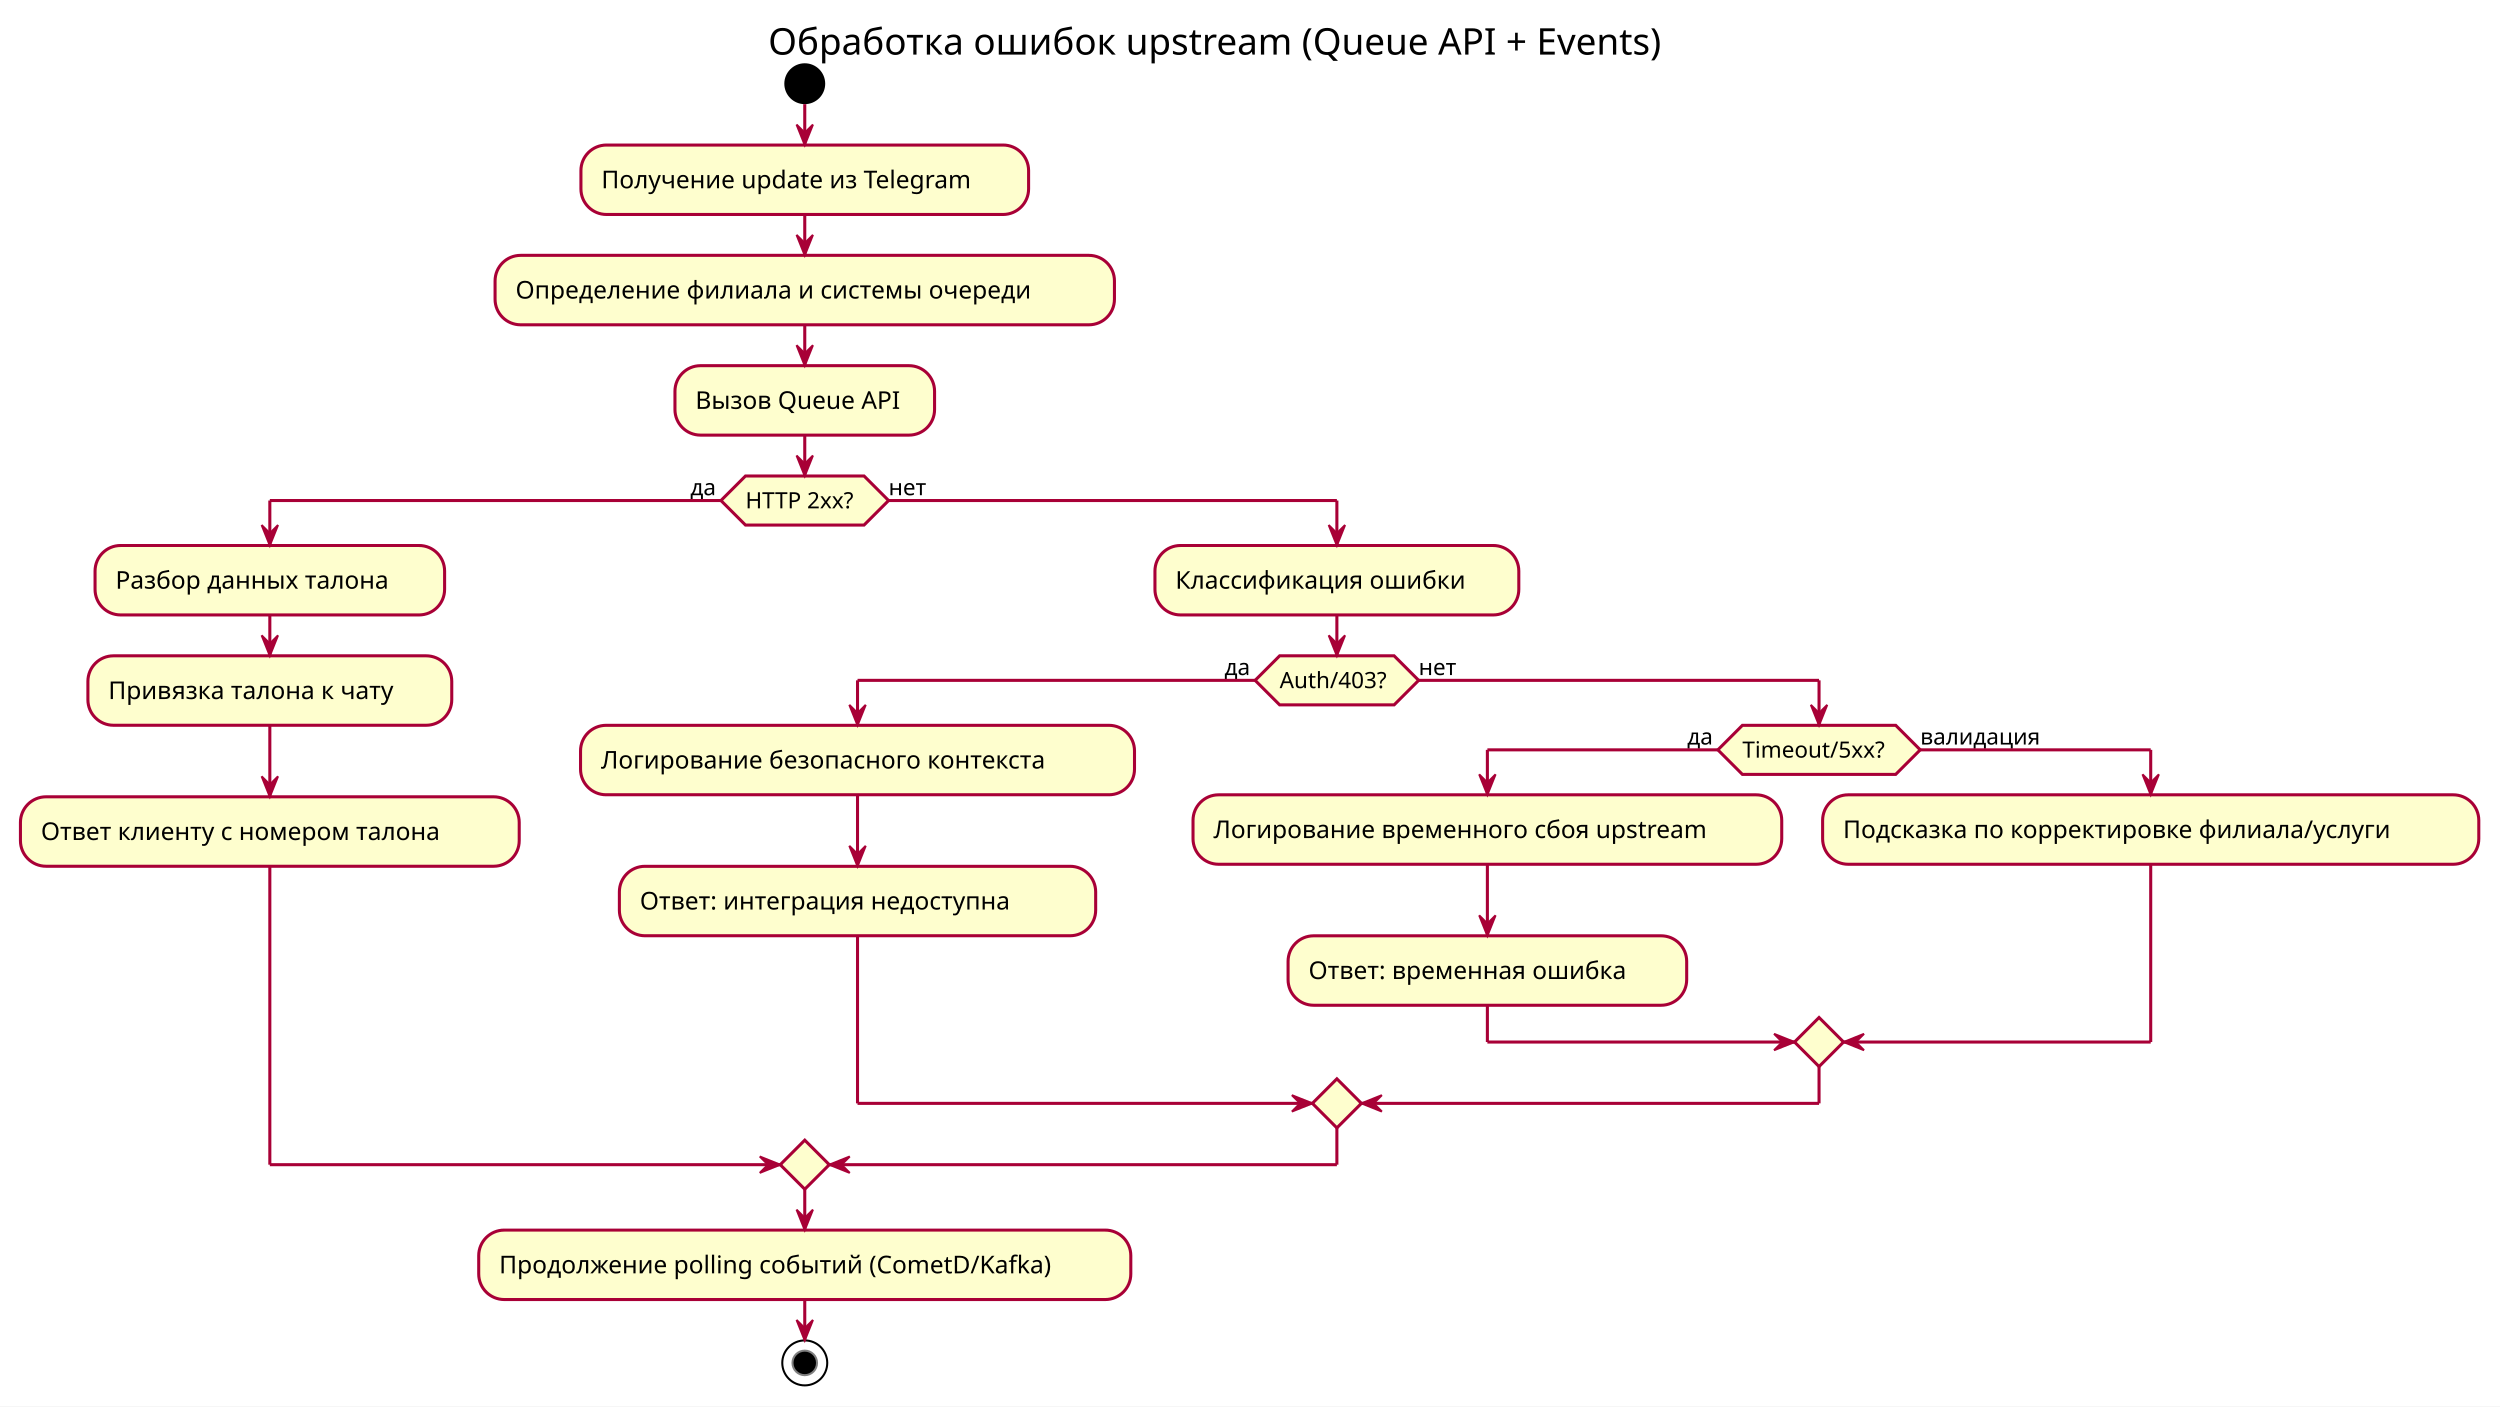
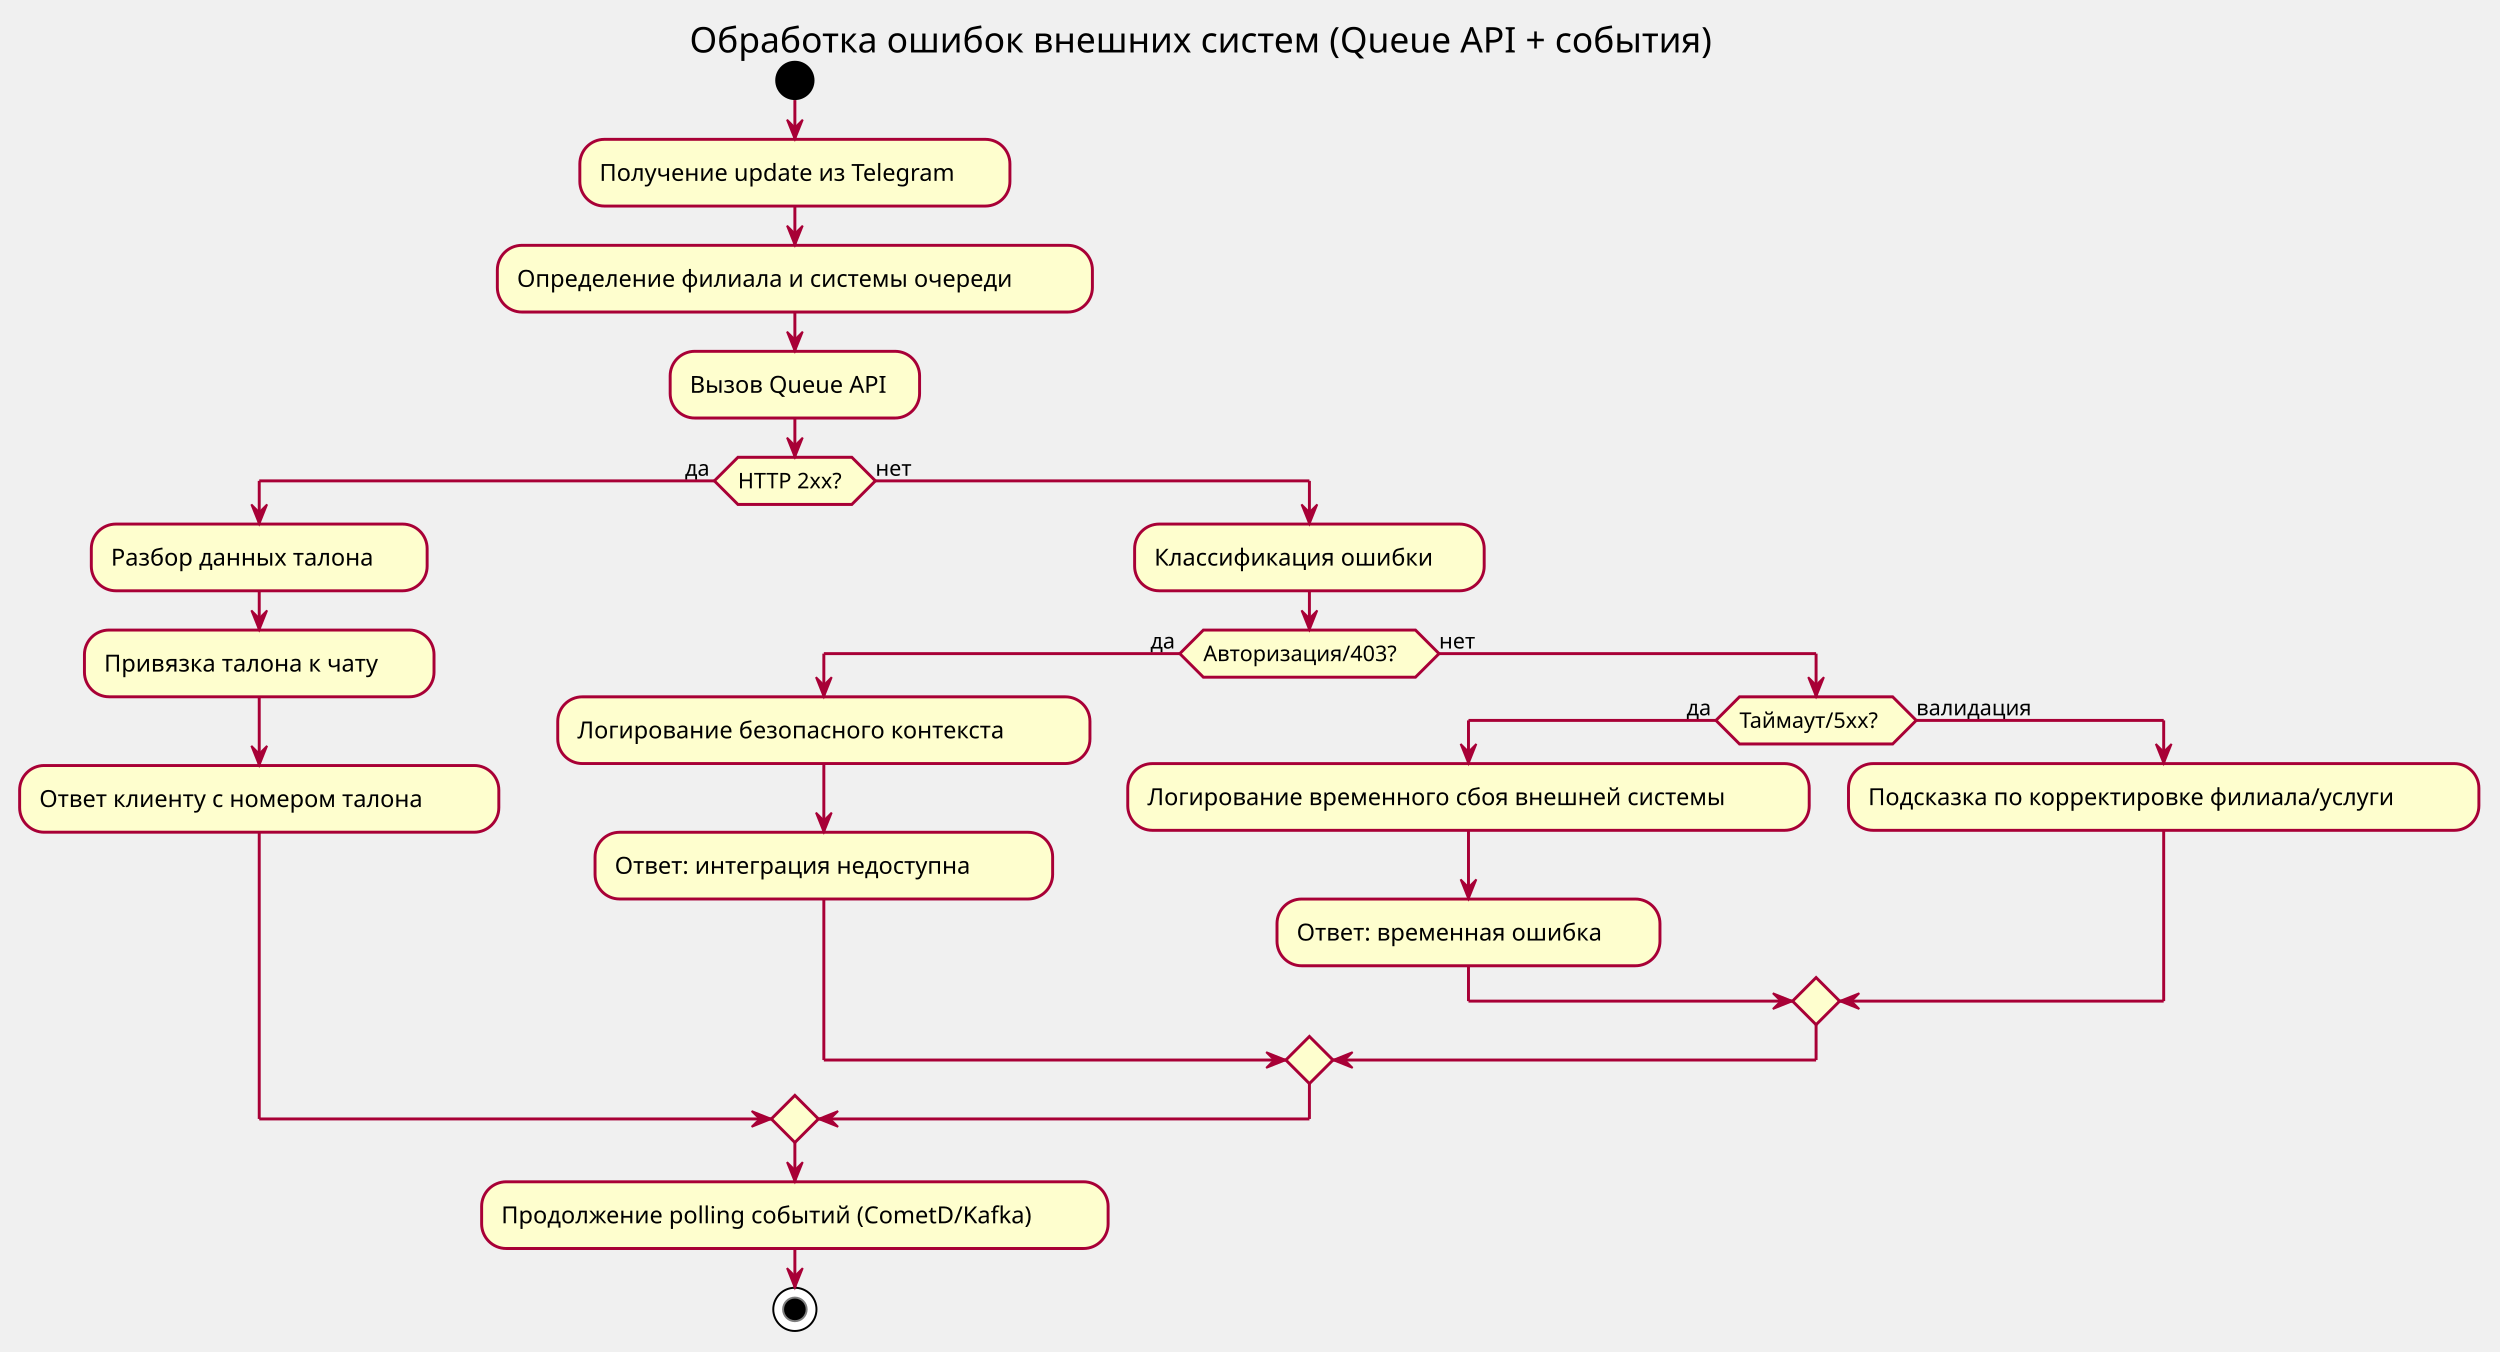
- <svg xmlns="http://www.w3.org/2000/svg" contentScriptType="application/ecmascript" contentStyleType="text/css" height="688px" preserveAspectRatio="none" style="width:1223px;height:688px;" version="1.1" viewBox="0 0 1223 688" width="1223px" zoomAndPan="magnify">
+ <svg xmlns="http://www.w3.org/2000/svg" contentScriptType="application/ecmascript" contentStyleType="text/css" height="688px" preserveAspectRatio="none" style="width:1273px;height:688px;" version="1.1" viewBox="0 0 1273 688" width="1273px" zoomAndPan="magnify">
  <defs />
-   <rect id="svg-background" width="100%" height="100%" fill="#FFFFFF" />
  <g>
-     <text fill="#000000" font-family="sans-serif" font-size="18" lengthAdjust="spacingAndGlyphs" textLength="470" x="375.812" y="26.708">Обработка ошибок upstream (Queue API + Events)</text>
-     <ellipse cx="393.688" cy="40.953" fill="#000000" rx="10" ry="10" style="stroke: none; stroke-width: 1.0;" />
-     <rect fill="#FEFECE" height="33.969" rx="12.5" ry="12.5" style="stroke: #A80036; stroke-width: 1.5;" width="219" x="284.188" y="70.953" />
-     <text fill="#000000" font-family="sans-serif" font-size="12" lengthAdjust="spacingAndGlyphs" textLength="199" x="294.188" y="92.092">Получение update из Telegram</text>
-     <rect fill="#FEFECE" height="33.969" rx="12.5" ry="12.5" style="stroke: #A80036; stroke-width: 1.5;" width="303" x="242.188" y="124.922" />
-     <text fill="#000000" font-family="sans-serif" font-size="12" lengthAdjust="spacingAndGlyphs" textLength="283" x="252.188" y="146.06">Определение филиала и системы очереди</text>
-     <rect fill="#FEFECE" height="33.969" rx="12.5" ry="12.5" style="stroke: #A80036; stroke-width: 1.5;" width="127" x="330.188" y="178.891" />
-     <text fill="#000000" font-family="sans-serif" font-size="12" lengthAdjust="spacingAndGlyphs" textLength="107" x="340.188" y="200.029">Вызов Queue API</text>
-     <polygon fill="#FEFECE" points="364.688,232.859,422.688,232.859,434.688,244.859,422.688,256.859,364.688,256.859,352.688,244.859,364.688,232.859" style="stroke: #A80036; stroke-width: 1.5;" />
-     <text fill="#000000" font-family="sans-serif" font-size="11" lengthAdjust="spacingAndGlyphs" textLength="58" x="364.688" y="248.667">HTTP 2xx?</text>
-     <text fill="#000000" font-family="sans-serif" font-size="11" lengthAdjust="spacingAndGlyphs" textLength="15" x="337.688" y="242.265">да</text>
-     <text fill="#000000" font-family="sans-serif" font-size="11" lengthAdjust="spacingAndGlyphs" textLength="21" x="434.688" y="242.265">нет</text>
+     <text fill="#000000" font-family="sans-serif" font-size="18" lengthAdjust="spacingAndGlyphs" textLength="569" x="351.125" y="26.708">Обработка ошибок внешних систем (Queue API + события)</text>
+     <ellipse cx="404.75" cy="40.953" fill="#000000" rx="10" ry="10" style="stroke: none; stroke-width: 1.0;" />
+     <rect fill="#FEFECE" height="33.969" rx="12.5" ry="12.5" style="stroke: #A80036; stroke-width: 1.5;" width="219" x="295.25" y="70.953" />
+     <text fill="#000000" font-family="sans-serif" font-size="12" lengthAdjust="spacingAndGlyphs" textLength="199" x="305.25" y="92.092">Получение update из Telegram</text>
+     <rect fill="#FEFECE" height="33.969" rx="12.5" ry="12.5" style="stroke: #A80036; stroke-width: 1.5;" width="303" x="253.25" y="124.922" />
+     <text fill="#000000" font-family="sans-serif" font-size="12" lengthAdjust="spacingAndGlyphs" textLength="283" x="263.25" y="146.06">Определение филиала и системы очереди</text>
+     <rect fill="#FEFECE" height="33.969" rx="12.5" ry="12.5" style="stroke: #A80036; stroke-width: 1.5;" width="127" x="341.25" y="178.891" />
+     <text fill="#000000" font-family="sans-serif" font-size="12" lengthAdjust="spacingAndGlyphs" textLength="107" x="351.25" y="200.029">Вызов Queue API</text>
+     <polygon fill="#FEFECE" points="375.75,232.859,433.75,232.859,445.75,244.859,433.75,256.859,375.75,256.859,363.75,244.859,375.75,232.859" style="stroke: #A80036; stroke-width: 1.5;" />
+     <text fill="#000000" font-family="sans-serif" font-size="11" lengthAdjust="spacingAndGlyphs" textLength="58" x="375.75" y="248.667">HTTP 2xx?</text>
+     <text fill="#000000" font-family="sans-serif" font-size="11" lengthAdjust="spacingAndGlyphs" textLength="15" x="348.75" y="242.265">да</text>
+     <text fill="#000000" font-family="sans-serif" font-size="11" lengthAdjust="spacingAndGlyphs" textLength="21" x="445.75" y="242.265">нет</text>
    <rect fill="#FEFECE" height="33.969" rx="12.5" ry="12.5" style="stroke: #A80036; stroke-width: 1.5;" width="171" x="46.5" y="266.859" />
    <text fill="#000000" font-family="sans-serif" font-size="12" lengthAdjust="spacingAndGlyphs" textLength="151" x="56.5" y="287.998">Разбор данных талона</text>
    <rect fill="#FEFECE" height="33.969" rx="12.5" ry="12.5" style="stroke: #A80036; stroke-width: 1.5;" width="178" x="43" y="320.828" />
    <text fill="#000000" font-family="sans-serif" font-size="12" lengthAdjust="spacingAndGlyphs" textLength="158" x="53" y="341.967">Привязка талона к чату</text>
    <rect fill="#FEFECE" height="33.969" rx="12.5" ry="12.5" style="stroke: #A80036; stroke-width: 1.5;" width="244" x="10" y="389.797" />
    <text fill="#000000" font-family="sans-serif" font-size="12" lengthAdjust="spacingAndGlyphs" textLength="224" x="20" y="410.935">Ответ клиенту с номером талона</text>
-     <rect fill="#FEFECE" height="33.969" rx="12.5" ry="12.5" style="stroke: #A80036; stroke-width: 1.5;" width="178" x="565" y="266.859" />
-     <text fill="#000000" font-family="sans-serif" font-size="12" lengthAdjust="spacingAndGlyphs" textLength="158" x="575" y="287.998">Классификация ошибки</text>
-     <polygon fill="#FEFECE" points="626,320.828,682,320.828,694,332.828,682,344.828,626,344.828,614,332.828,626,320.828" style="stroke: #A80036; stroke-width: 1.5;" />
-     <text fill="#000000" font-family="sans-serif" font-size="11" lengthAdjust="spacingAndGlyphs" textLength="56" x="626" y="336.636">Auth/403?</text>
-     <text fill="#000000" font-family="sans-serif" font-size="11" lengthAdjust="spacingAndGlyphs" textLength="15" x="599" y="330.234">да</text>
-     <text fill="#000000" font-family="sans-serif" font-size="11" lengthAdjust="spacingAndGlyphs" textLength="21" x="694" y="330.234">нет</text>
+     <rect fill="#FEFECE" height="33.969" rx="12.5" ry="12.5" style="stroke: #A80036; stroke-width: 1.5;" width="178" x="577.75" y="266.859" />
+     <text fill="#000000" font-family="sans-serif" font-size="12" lengthAdjust="spacingAndGlyphs" textLength="158" x="587.75" y="287.998">Классификация ошибки</text>
+     <polygon fill="#FEFECE" points="612.75,320.828,720.75,320.828,732.75,332.828,720.75,344.828,612.75,344.828,600.75,332.828,612.75,320.828" style="stroke: #A80036; stroke-width: 1.5;" />
+     <text fill="#000000" font-family="sans-serif" font-size="11" lengthAdjust="spacingAndGlyphs" textLength="108" x="612.75" y="336.636">Авторизация/403?</text>
+     <text fill="#000000" font-family="sans-serif" font-size="11" lengthAdjust="spacingAndGlyphs" textLength="15" x="585.75" y="330.234">да</text>
+     <text fill="#000000" font-family="sans-serif" font-size="11" lengthAdjust="spacingAndGlyphs" textLength="21" x="732.75" y="330.234">нет</text>
    <rect fill="#FEFECE" height="33.969" rx="12.5" ry="12.5" style="stroke: #A80036; stroke-width: 1.5;" width="271" x="284" y="354.828" />
    <text fill="#000000" font-family="sans-serif" font-size="12" lengthAdjust="spacingAndGlyphs" textLength="251" x="294" y="375.967">Логирование безопасного контекста</text>
    <rect fill="#FEFECE" height="33.969" rx="12.5" ry="12.5" style="stroke: #A80036; stroke-width: 1.5;" width="233" x="303" y="423.797" />
    <text fill="#000000" font-family="sans-serif" font-size="12" lengthAdjust="spacingAndGlyphs" textLength="213" x="313" y="444.935">Ответ: интеграция недоступна</text>
-     <polygon fill="#FEFECE" points="852.375,354.828,927.375,354.828,939.375,366.828,927.375,378.828,852.375,378.828,840.375,366.828,852.375,354.828" style="stroke: #A80036; stroke-width: 1.5;" />
-     <text fill="#000000" font-family="sans-serif" font-size="11" lengthAdjust="spacingAndGlyphs" textLength="75" x="852.375" y="370.636">Timeout/5xx?</text>
-     <text fill="#000000" font-family="sans-serif" font-size="11" lengthAdjust="spacingAndGlyphs" textLength="15" x="825.375" y="364.234">да</text>
-     <text fill="#000000" font-family="sans-serif" font-size="11" lengthAdjust="spacingAndGlyphs" textLength="65" x="939.375" y="364.234">валидация</text>
-     <rect fill="#FEFECE" height="33.969" rx="12.5" ry="12.5" style="stroke: #A80036; stroke-width: 1.5;" width="288" x="583.625" y="388.828" />
-     <text fill="#000000" font-family="sans-serif" font-size="12" lengthAdjust="spacingAndGlyphs" textLength="268" x="593.625" y="409.967">Логирование временного сбоя upstream</text>
-     <rect fill="#FEFECE" height="33.969" rx="12.5" ry="12.5" style="stroke: #A80036; stroke-width: 1.5;" width="195" x="630.125" y="457.797" />
-     <text fill="#000000" font-family="sans-serif" font-size="12" lengthAdjust="spacingAndGlyphs" textLength="175" x="640.125" y="478.935">Ответ: временная ошибка</text>
-     <rect fill="#FEFECE" height="33.969" rx="12.5" ry="12.5" style="stroke: #A80036; stroke-width: 1.5;" width="321" x="891.625" y="388.828" />
-     <text fill="#000000" font-family="sans-serif" font-size="12" lengthAdjust="spacingAndGlyphs" textLength="301" x="901.625" y="409.967">Подсказка по корректировке филиала/услуги</text>
-     <polygon fill="#FEFECE" points="889.875,497.766,901.875,509.766,889.875,521.766,877.875,509.766,889.875,497.766" style="stroke: #A80036; stroke-width: 1.5;" />
-     <polygon fill="#FEFECE" points="654,527.766,666,539.766,654,551.766,642,539.766,654,527.766" style="stroke: #A80036; stroke-width: 1.5;" />
-     <polygon fill="#FEFECE" points="393.688,557.766,405.688,569.766,393.688,581.766,381.688,569.766,393.688,557.766" style="stroke: #A80036; stroke-width: 1.5;" />
-     <rect fill="#FEFECE" height="33.969" rx="12.5" ry="12.5" style="stroke: #A80036; stroke-width: 1.5;" width="319" x="234.188" y="601.766" />
-     <text fill="#000000" font-family="sans-serif" font-size="12" lengthAdjust="spacingAndGlyphs" textLength="299" x="244.188" y="622.904">Продолжение polling событий (CometD/Kafka)</text>
-     <ellipse cx="393.688" cy="666.734" fill="#FFFFFF" rx="11" ry="11" style="stroke: #000000; stroke-width: 1.0;" />
-     <ellipse cx="393.688" cy="666.734" fill="#000000" rx="6" ry="6" style="stroke: #7F7F7F; stroke-width: 1.0;" />
-     <line style="stroke: #A80036; stroke-width: 1.5;" x1="393.688" x2="393.688" y1="50.953" y2="70.953" />
-     <polygon fill="#A80036" points="389.688,60.953,393.688,70.953,397.688,60.953,393.688,64.953" style="stroke: #A80036; stroke-width: 1.0;" />
-     <line style="stroke: #A80036; stroke-width: 1.5;" x1="393.688" x2="393.688" y1="104.922" y2="124.922" />
-     <polygon fill="#A80036" points="389.688,114.922,393.688,124.922,397.688,114.922,393.688,118.922" style="stroke: #A80036; stroke-width: 1.0;" />
-     <line style="stroke: #A80036; stroke-width: 1.5;" x1="393.688" x2="393.688" y1="158.891" y2="178.891" />
-     <polygon fill="#A80036" points="389.688,168.891,393.688,178.891,397.688,168.891,393.688,172.891" style="stroke: #A80036; stroke-width: 1.0;" />
+     <polygon fill="#FEFECE" points="885.75,354.828,963.75,354.828,975.75,366.828,963.75,378.828,885.75,378.828,873.75,366.828,885.75,354.828" style="stroke: #A80036; stroke-width: 1.5;" />
+     <text fill="#000000" font-family="sans-serif" font-size="11" lengthAdjust="spacingAndGlyphs" textLength="78" x="885.75" y="370.636">Таймаут/5xx?</text>
+     <text fill="#000000" font-family="sans-serif" font-size="11" lengthAdjust="spacingAndGlyphs" textLength="15" x="858.75" y="364.234">да</text>
+     <text fill="#000000" font-family="sans-serif" font-size="11" lengthAdjust="spacingAndGlyphs" textLength="65" x="975.75" y="364.234">валидация</text>
+     <rect fill="#FEFECE" height="33.969" rx="12.5" ry="12.5" style="stroke: #A80036; stroke-width: 1.5;" width="347" x="574.25" y="388.828" />
+     <text fill="#000000" font-family="sans-serif" font-size="12" lengthAdjust="spacingAndGlyphs" textLength="327" x="584.25" y="409.967">Логирование временного сбоя внешней системы</text>
+     <rect fill="#FEFECE" height="33.969" rx="12.5" ry="12.5" style="stroke: #A80036; stroke-width: 1.5;" width="195" x="650.25" y="457.797" />
+     <text fill="#000000" font-family="sans-serif" font-size="12" lengthAdjust="spacingAndGlyphs" textLength="175" x="660.25" y="478.935">Ответ: временная ошибка</text>
+     <rect fill="#FEFECE" height="33.969" rx="12.5" ry="12.5" style="stroke: #A80036; stroke-width: 1.5;" width="321" x="941.25" y="388.828" />
+     <text fill="#000000" font-family="sans-serif" font-size="12" lengthAdjust="spacingAndGlyphs" textLength="301" x="951.25" y="409.967">Подсказка по корректировке филиала/услуги</text>
+     <polygon fill="#FEFECE" points="924.75,497.766,936.75,509.766,924.75,521.766,912.75,509.766,924.75,497.766" style="stroke: #A80036; stroke-width: 1.5;" />
+     <polygon fill="#FEFECE" points="666.75,527.766,678.75,539.766,666.75,551.766,654.75,539.766,666.75,527.766" style="stroke: #A80036; stroke-width: 1.5;" />
+     <polygon fill="#FEFECE" points="404.75,557.766,416.75,569.766,404.75,581.766,392.75,569.766,404.75,557.766" style="stroke: #A80036; stroke-width: 1.5;" />
+     <rect fill="#FEFECE" height="33.969" rx="12.5" ry="12.5" style="stroke: #A80036; stroke-width: 1.5;" width="319" x="245.25" y="601.766" />
+     <text fill="#000000" font-family="sans-serif" font-size="12" lengthAdjust="spacingAndGlyphs" textLength="299" x="255.25" y="622.904">Продолжение polling событий (CometD/Kafka)</text>
+     <ellipse cx="404.75" cy="666.734" fill="#FFFFFF" rx="11" ry="11" style="stroke: #000000; stroke-width: 1.0;" />
+     <ellipse cx="404.75" cy="666.734" fill="#000000" rx="6" ry="6" style="stroke: #7F7F7F; stroke-width: 1.0;" />
+     <line style="stroke: #A80036; stroke-width: 1.5;" x1="404.75" x2="404.75" y1="50.953" y2="70.953" />
+     <polygon fill="#A80036" points="400.75,60.953,404.75,70.953,408.75,60.953,404.75,64.953" style="stroke: #A80036; stroke-width: 1.0;" />
+     <line style="stroke: #A80036; stroke-width: 1.5;" x1="404.75" x2="404.75" y1="104.922" y2="124.922" />
+     <polygon fill="#A80036" points="400.75,114.922,404.75,124.922,408.75,114.922,404.75,118.922" style="stroke: #A80036; stroke-width: 1.0;" />
+     <line style="stroke: #A80036; stroke-width: 1.5;" x1="404.75" x2="404.75" y1="158.891" y2="178.891" />
+     <polygon fill="#A80036" points="400.75,168.891,404.75,178.891,408.75,168.891,404.75,172.891" style="stroke: #A80036; stroke-width: 1.0;" />
    <line style="stroke: #A80036; stroke-width: 1.5;" x1="132" x2="132" y1="300.828" y2="320.828" />
    <polygon fill="#A80036" points="128,310.828,132,320.828,136,310.828,132,314.828" style="stroke: #A80036; stroke-width: 1.0;" />
    <line style="stroke: #A80036; stroke-width: 1.5;" x1="132" x2="132" y1="354.797" y2="389.797" />
    <polygon fill="#A80036" points="128,379.797,132,389.797,136,379.797,132,383.797" style="stroke: #A80036; stroke-width: 1.0;" />
    <line style="stroke: #A80036; stroke-width: 1.5;" x1="419.5" x2="419.5" y1="388.797" y2="423.797" />
    <polygon fill="#A80036" points="415.5,413.797,419.5,423.797,423.5,413.797,419.5,417.797" style="stroke: #A80036; stroke-width: 1.0;" />
-     <line style="stroke: #A80036; stroke-width: 1.5;" x1="727.625" x2="727.625" y1="422.797" y2="457.797" />
-     <polygon fill="#A80036" points="723.625,447.797,727.625,457.797,731.625,447.797,727.625,451.797" style="stroke: #A80036; stroke-width: 1.0;" />
-     <line style="stroke: #A80036; stroke-width: 1.5;" x1="840.375" x2="727.625" y1="366.828" y2="366.828" />
-     <line style="stroke: #A80036; stroke-width: 1.5;" x1="727.625" x2="727.625" y1="366.828" y2="388.828" />
-     <polygon fill="#A80036" points="723.625,378.828,727.625,388.828,731.625,378.828,727.625,382.828" style="stroke: #A80036; stroke-width: 1.0;" />
-     <line style="stroke: #A80036; stroke-width: 1.5;" x1="939.375" x2="1052.125" y1="366.828" y2="366.828" />
-     <line style="stroke: #A80036; stroke-width: 1.5;" x1="1052.125" x2="1052.125" y1="366.828" y2="388.828" />
-     <polygon fill="#A80036" points="1048.125,378.828,1052.125,388.828,1056.125,378.828,1052.125,382.828" style="stroke: #A80036; stroke-width: 1.0;" />
-     <line style="stroke: #A80036; stroke-width: 1.5;" x1="727.625" x2="727.625" y1="491.766" y2="509.766" />
-     <line style="stroke: #A80036; stroke-width: 1.5;" x1="727.625" x2="877.875" y1="509.766" y2="509.766" />
-     <polygon fill="#A80036" points="867.875,505.766,877.875,509.766,867.875,513.766,871.875,509.766" style="stroke: #A80036; stroke-width: 1.0;" />
-     <line style="stroke: #A80036; stroke-width: 1.5;" x1="1052.125" x2="1052.125" y1="422.797" y2="509.766" />
-     <line style="stroke: #A80036; stroke-width: 1.5;" x1="1052.125" x2="901.875" y1="509.766" y2="509.766" />
-     <polygon fill="#A80036" points="911.875,505.766,901.875,509.766,911.875,513.766,907.875,509.766" style="stroke: #A80036; stroke-width: 1.0;" />
-     <line style="stroke: #A80036; stroke-width: 1.5;" x1="614" x2="419.5" y1="332.828" y2="332.828" />
+     <line style="stroke: #A80036; stroke-width: 1.5;" x1="747.75" x2="747.75" y1="422.797" y2="457.797" />
+     <polygon fill="#A80036" points="743.75,447.797,747.75,457.797,751.75,447.797,747.75,451.797" style="stroke: #A80036; stroke-width: 1.0;" />
+     <line style="stroke: #A80036; stroke-width: 1.5;" x1="873.75" x2="747.75" y1="366.828" y2="366.828" />
+     <line style="stroke: #A80036; stroke-width: 1.5;" x1="747.75" x2="747.75" y1="366.828" y2="388.828" />
+     <polygon fill="#A80036" points="743.75,378.828,747.75,388.828,751.75,378.828,747.75,382.828" style="stroke: #A80036; stroke-width: 1.0;" />
+     <line style="stroke: #A80036; stroke-width: 1.5;" x1="975.75" x2="1101.75" y1="366.828" y2="366.828" />
+     <line style="stroke: #A80036; stroke-width: 1.5;" x1="1101.75" x2="1101.75" y1="366.828" y2="388.828" />
+     <polygon fill="#A80036" points="1097.75,378.828,1101.75,388.828,1105.75,378.828,1101.75,382.828" style="stroke: #A80036; stroke-width: 1.0;" />
+     <line style="stroke: #A80036; stroke-width: 1.5;" x1="747.75" x2="747.75" y1="491.766" y2="509.766" />
+     <line style="stroke: #A80036; stroke-width: 1.5;" x1="747.75" x2="912.75" y1="509.766" y2="509.766" />
+     <polygon fill="#A80036" points="902.75,505.766,912.75,509.766,902.75,513.766,906.75,509.766" style="stroke: #A80036; stroke-width: 1.0;" />
+     <line style="stroke: #A80036; stroke-width: 1.5;" x1="1101.75" x2="1101.75" y1="422.797" y2="509.766" />
+     <line style="stroke: #A80036; stroke-width: 1.5;" x1="1101.75" x2="936.75" y1="509.766" y2="509.766" />
+     <polygon fill="#A80036" points="946.75,505.766,936.75,509.766,946.75,513.766,942.75,509.766" style="stroke: #A80036; stroke-width: 1.0;" />
+     <line style="stroke: #A80036; stroke-width: 1.5;" x1="600.75" x2="419.5" y1="332.828" y2="332.828" />
    <line style="stroke: #A80036; stroke-width: 1.5;" x1="419.5" x2="419.5" y1="332.828" y2="354.828" />
    <polygon fill="#A80036" points="415.5,344.828,419.5,354.828,423.5,344.828,419.5,348.828" style="stroke: #A80036; stroke-width: 1.0;" />
-     <line style="stroke: #A80036; stroke-width: 1.5;" x1="694" x2="889.875" y1="332.828" y2="332.828" />
-     <line style="stroke: #A80036; stroke-width: 1.5;" x1="889.875" x2="889.875" y1="332.828" y2="354.828" />
-     <polygon fill="#A80036" points="885.875,344.828,889.875,354.828,893.875,344.828,889.875,348.828" style="stroke: #A80036; stroke-width: 1.0;" />
+     <line style="stroke: #A80036; stroke-width: 1.5;" x1="732.75" x2="924.75" y1="332.828" y2="332.828" />
+     <line style="stroke: #A80036; stroke-width: 1.5;" x1="924.75" x2="924.75" y1="332.828" y2="354.828" />
+     <polygon fill="#A80036" points="920.75,344.828,924.75,354.828,928.75,344.828,924.75,348.828" style="stroke: #A80036; stroke-width: 1.0;" />
    <line style="stroke: #A80036; stroke-width: 1.5;" x1="419.5" x2="419.5" y1="457.766" y2="539.766" />
-     <line style="stroke: #A80036; stroke-width: 1.5;" x1="419.5" x2="642" y1="539.766" y2="539.766" />
-     <polygon fill="#A80036" points="632,535.766,642,539.766,632,543.766,636,539.766" style="stroke: #A80036; stroke-width: 1.0;" />
-     <line style="stroke: #A80036; stroke-width: 1.5;" x1="889.875" x2="889.875" y1="521.766" y2="539.766" />
-     <line style="stroke: #A80036; stroke-width: 1.5;" x1="889.875" x2="666" y1="539.766" y2="539.766" />
-     <polygon fill="#A80036" points="676,535.766,666,539.766,676,543.766,672,539.766" style="stroke: #A80036; stroke-width: 1.0;" />
-     <line style="stroke: #A80036; stroke-width: 1.5;" x1="654" x2="654" y1="300.828" y2="320.828" />
-     <polygon fill="#A80036" points="650,310.828,654,320.828,658,310.828,654,314.828" style="stroke: #A80036; stroke-width: 1.0;" />
-     <line style="stroke: #A80036; stroke-width: 1.5;" x1="352.688" x2="132" y1="244.859" y2="244.859" />
+     <line style="stroke: #A80036; stroke-width: 1.5;" x1="419.5" x2="654.75" y1="539.766" y2="539.766" />
+     <polygon fill="#A80036" points="644.75,535.766,654.75,539.766,644.75,543.766,648.75,539.766" style="stroke: #A80036; stroke-width: 1.0;" />
+     <line style="stroke: #A80036; stroke-width: 1.5;" x1="924.75" x2="924.75" y1="521.766" y2="539.766" />
+     <line style="stroke: #A80036; stroke-width: 1.5;" x1="924.75" x2="678.75" y1="539.766" y2="539.766" />
+     <polygon fill="#A80036" points="688.75,535.766,678.75,539.766,688.75,543.766,684.75,539.766" style="stroke: #A80036; stroke-width: 1.0;" />
+     <line style="stroke: #A80036; stroke-width: 1.5;" x1="666.75" x2="666.75" y1="300.828" y2="320.828" />
+     <polygon fill="#A80036" points="662.75,310.828,666.75,320.828,670.75,310.828,666.75,314.828" style="stroke: #A80036; stroke-width: 1.0;" />
+     <line style="stroke: #A80036; stroke-width: 1.5;" x1="363.75" x2="132" y1="244.859" y2="244.859" />
    <line style="stroke: #A80036; stroke-width: 1.5;" x1="132" x2="132" y1="244.859" y2="266.859" />
    <polygon fill="#A80036" points="128,256.859,132,266.859,136,256.859,132,260.859" style="stroke: #A80036; stroke-width: 1.0;" />
-     <line style="stroke: #A80036; stroke-width: 1.5;" x1="434.688" x2="654" y1="244.859" y2="244.859" />
-     <line style="stroke: #A80036; stroke-width: 1.5;" x1="654" x2="654" y1="244.859" y2="266.859" />
-     <polygon fill="#A80036" points="650,256.859,654,266.859,658,256.859,654,260.859" style="stroke: #A80036; stroke-width: 1.0;" />
+     <line style="stroke: #A80036; stroke-width: 1.5;" x1="445.75" x2="666.75" y1="244.859" y2="244.859" />
+     <line style="stroke: #A80036; stroke-width: 1.5;" x1="666.75" x2="666.75" y1="244.859" y2="266.859" />
+     <polygon fill="#A80036" points="662.75,256.859,666.75,266.859,670.75,256.859,666.75,260.859" style="stroke: #A80036; stroke-width: 1.0;" />
    <line style="stroke: #A80036; stroke-width: 1.5;" x1="132" x2="132" y1="423.766" y2="569.766" />
-     <line style="stroke: #A80036; stroke-width: 1.5;" x1="132" x2="381.688" y1="569.766" y2="569.766" />
-     <polygon fill="#A80036" points="371.688,565.766,381.688,569.766,371.688,573.766,375.688,569.766" style="stroke: #A80036; stroke-width: 1.0;" />
-     <line style="stroke: #A80036; stroke-width: 1.5;" x1="654" x2="654" y1="551.766" y2="569.766" />
-     <line style="stroke: #A80036; stroke-width: 1.5;" x1="654" x2="405.688" y1="569.766" y2="569.766" />
-     <polygon fill="#A80036" points="415.688,565.766,405.688,569.766,415.688,573.766,411.688,569.766" style="stroke: #A80036; stroke-width: 1.0;" />
-     <line style="stroke: #A80036; stroke-width: 1.5;" x1="393.688" x2="393.688" y1="212.859" y2="232.859" />
-     <polygon fill="#A80036" points="389.688,222.859,393.688,232.859,397.688,222.859,393.688,226.859" style="stroke: #A80036; stroke-width: 1.0;" />
-     <line style="stroke: #A80036; stroke-width: 1.5;" x1="393.688" x2="393.688" y1="581.766" y2="601.766" />
-     <polygon fill="#A80036" points="389.688,591.766,393.688,601.766,397.688,591.766,393.688,595.766" style="stroke: #A80036; stroke-width: 1.0;" />
-     <line style="stroke: #A80036; stroke-width: 1.5;" x1="393.688" x2="393.688" y1="635.734" y2="655.734" />
-     <polygon fill="#A80036" points="389.688,645.734,393.688,655.734,397.688,645.734,393.688,649.734" style="stroke: #A80036; stroke-width: 1.0;" />
+     <line style="stroke: #A80036; stroke-width: 1.5;" x1="132" x2="392.75" y1="569.766" y2="569.766" />
+     <polygon fill="#A80036" points="382.75,565.766,392.75,569.766,382.75,573.766,386.75,569.766" style="stroke: #A80036; stroke-width: 1.0;" />
+     <line style="stroke: #A80036; stroke-width: 1.5;" x1="666.75" x2="666.75" y1="551.766" y2="569.766" />
+     <line style="stroke: #A80036; stroke-width: 1.5;" x1="666.75" x2="416.75" y1="569.766" y2="569.766" />
+     <polygon fill="#A80036" points="426.75,565.766,416.75,569.766,426.75,573.766,422.75,569.766" style="stroke: #A80036; stroke-width: 1.0;" />
+     <line style="stroke: #A80036; stroke-width: 1.5;" x1="404.75" x2="404.75" y1="212.859" y2="232.859" />
+     <polygon fill="#A80036" points="400.75,222.859,404.75,232.859,408.75,222.859,404.75,226.859" style="stroke: #A80036; stroke-width: 1.0;" />
+     <line style="stroke: #A80036; stroke-width: 1.5;" x1="404.75" x2="404.75" y1="581.766" y2="601.766" />
+     <polygon fill="#A80036" points="400.75,591.766,404.75,601.766,408.75,591.766,404.75,595.766" style="stroke: #A80036; stroke-width: 1.0;" />
+     <line style="stroke: #A80036; stroke-width: 1.5;" x1="404.75" x2="404.75" y1="635.734" y2="655.734" />
+     <polygon fill="#A80036" points="400.75,645.734,404.75,655.734,408.75,645.734,404.75,649.734" style="stroke: #A80036; stroke-width: 1.0;" />
  </g>
</svg>
